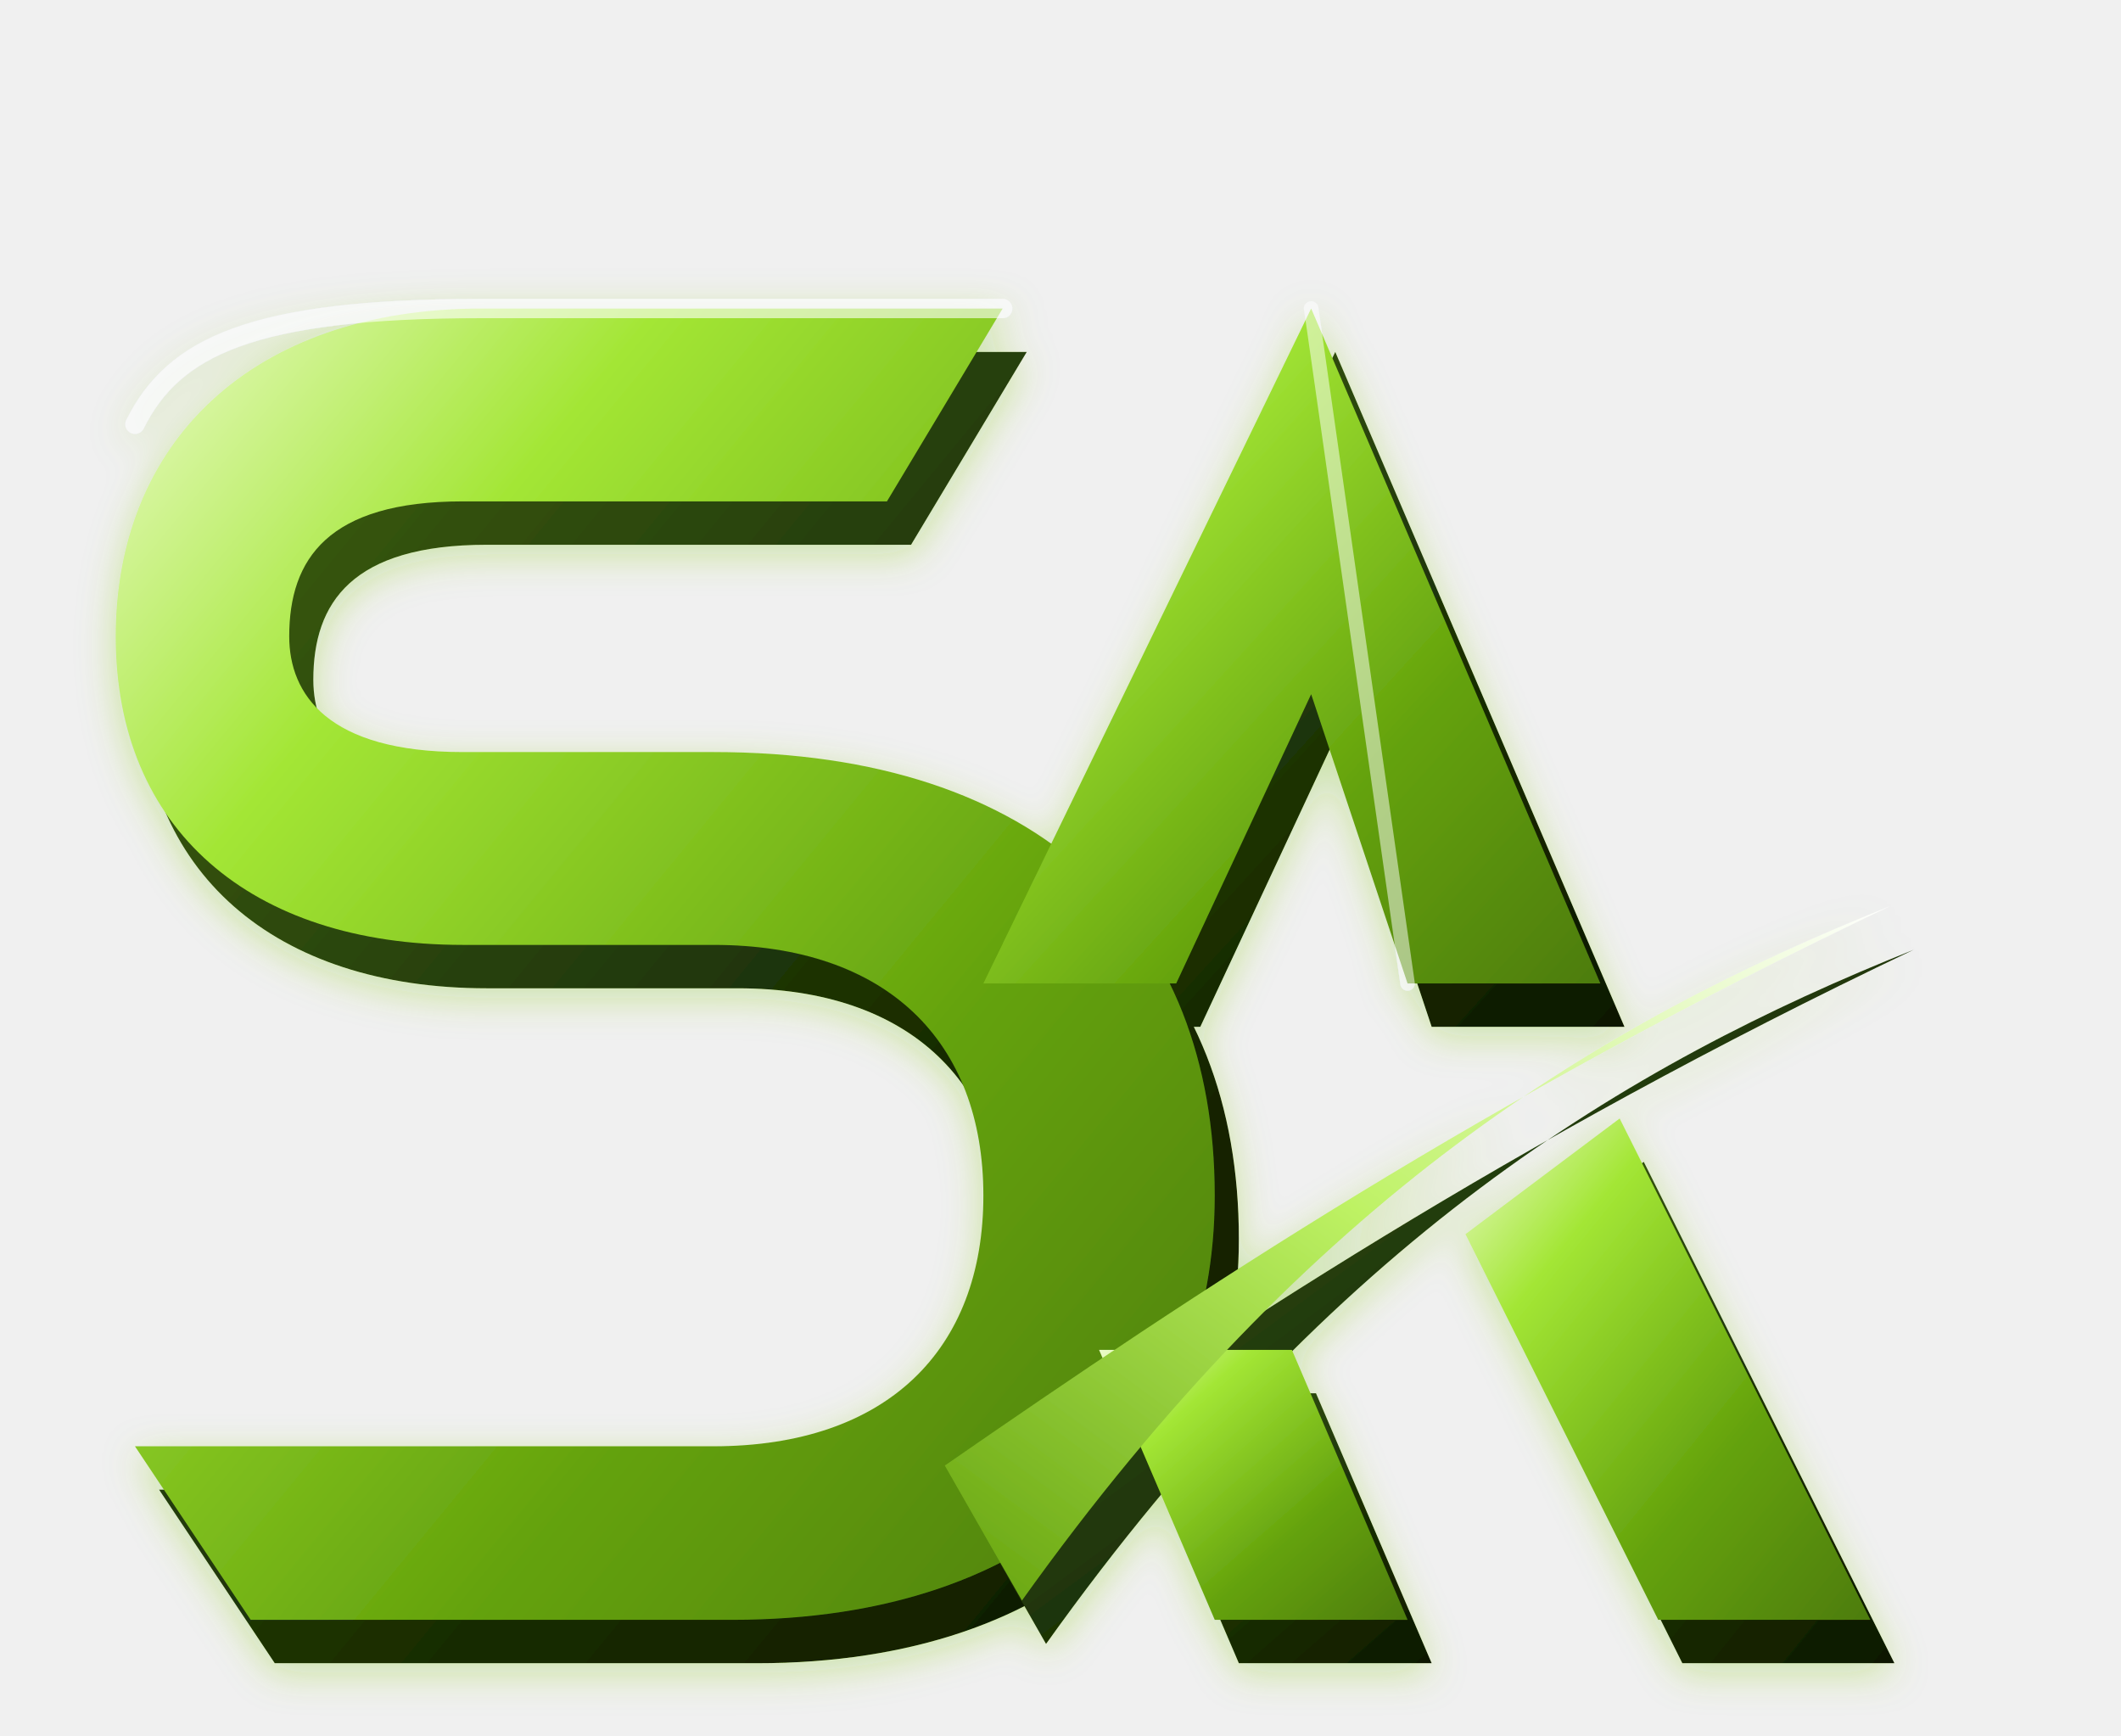
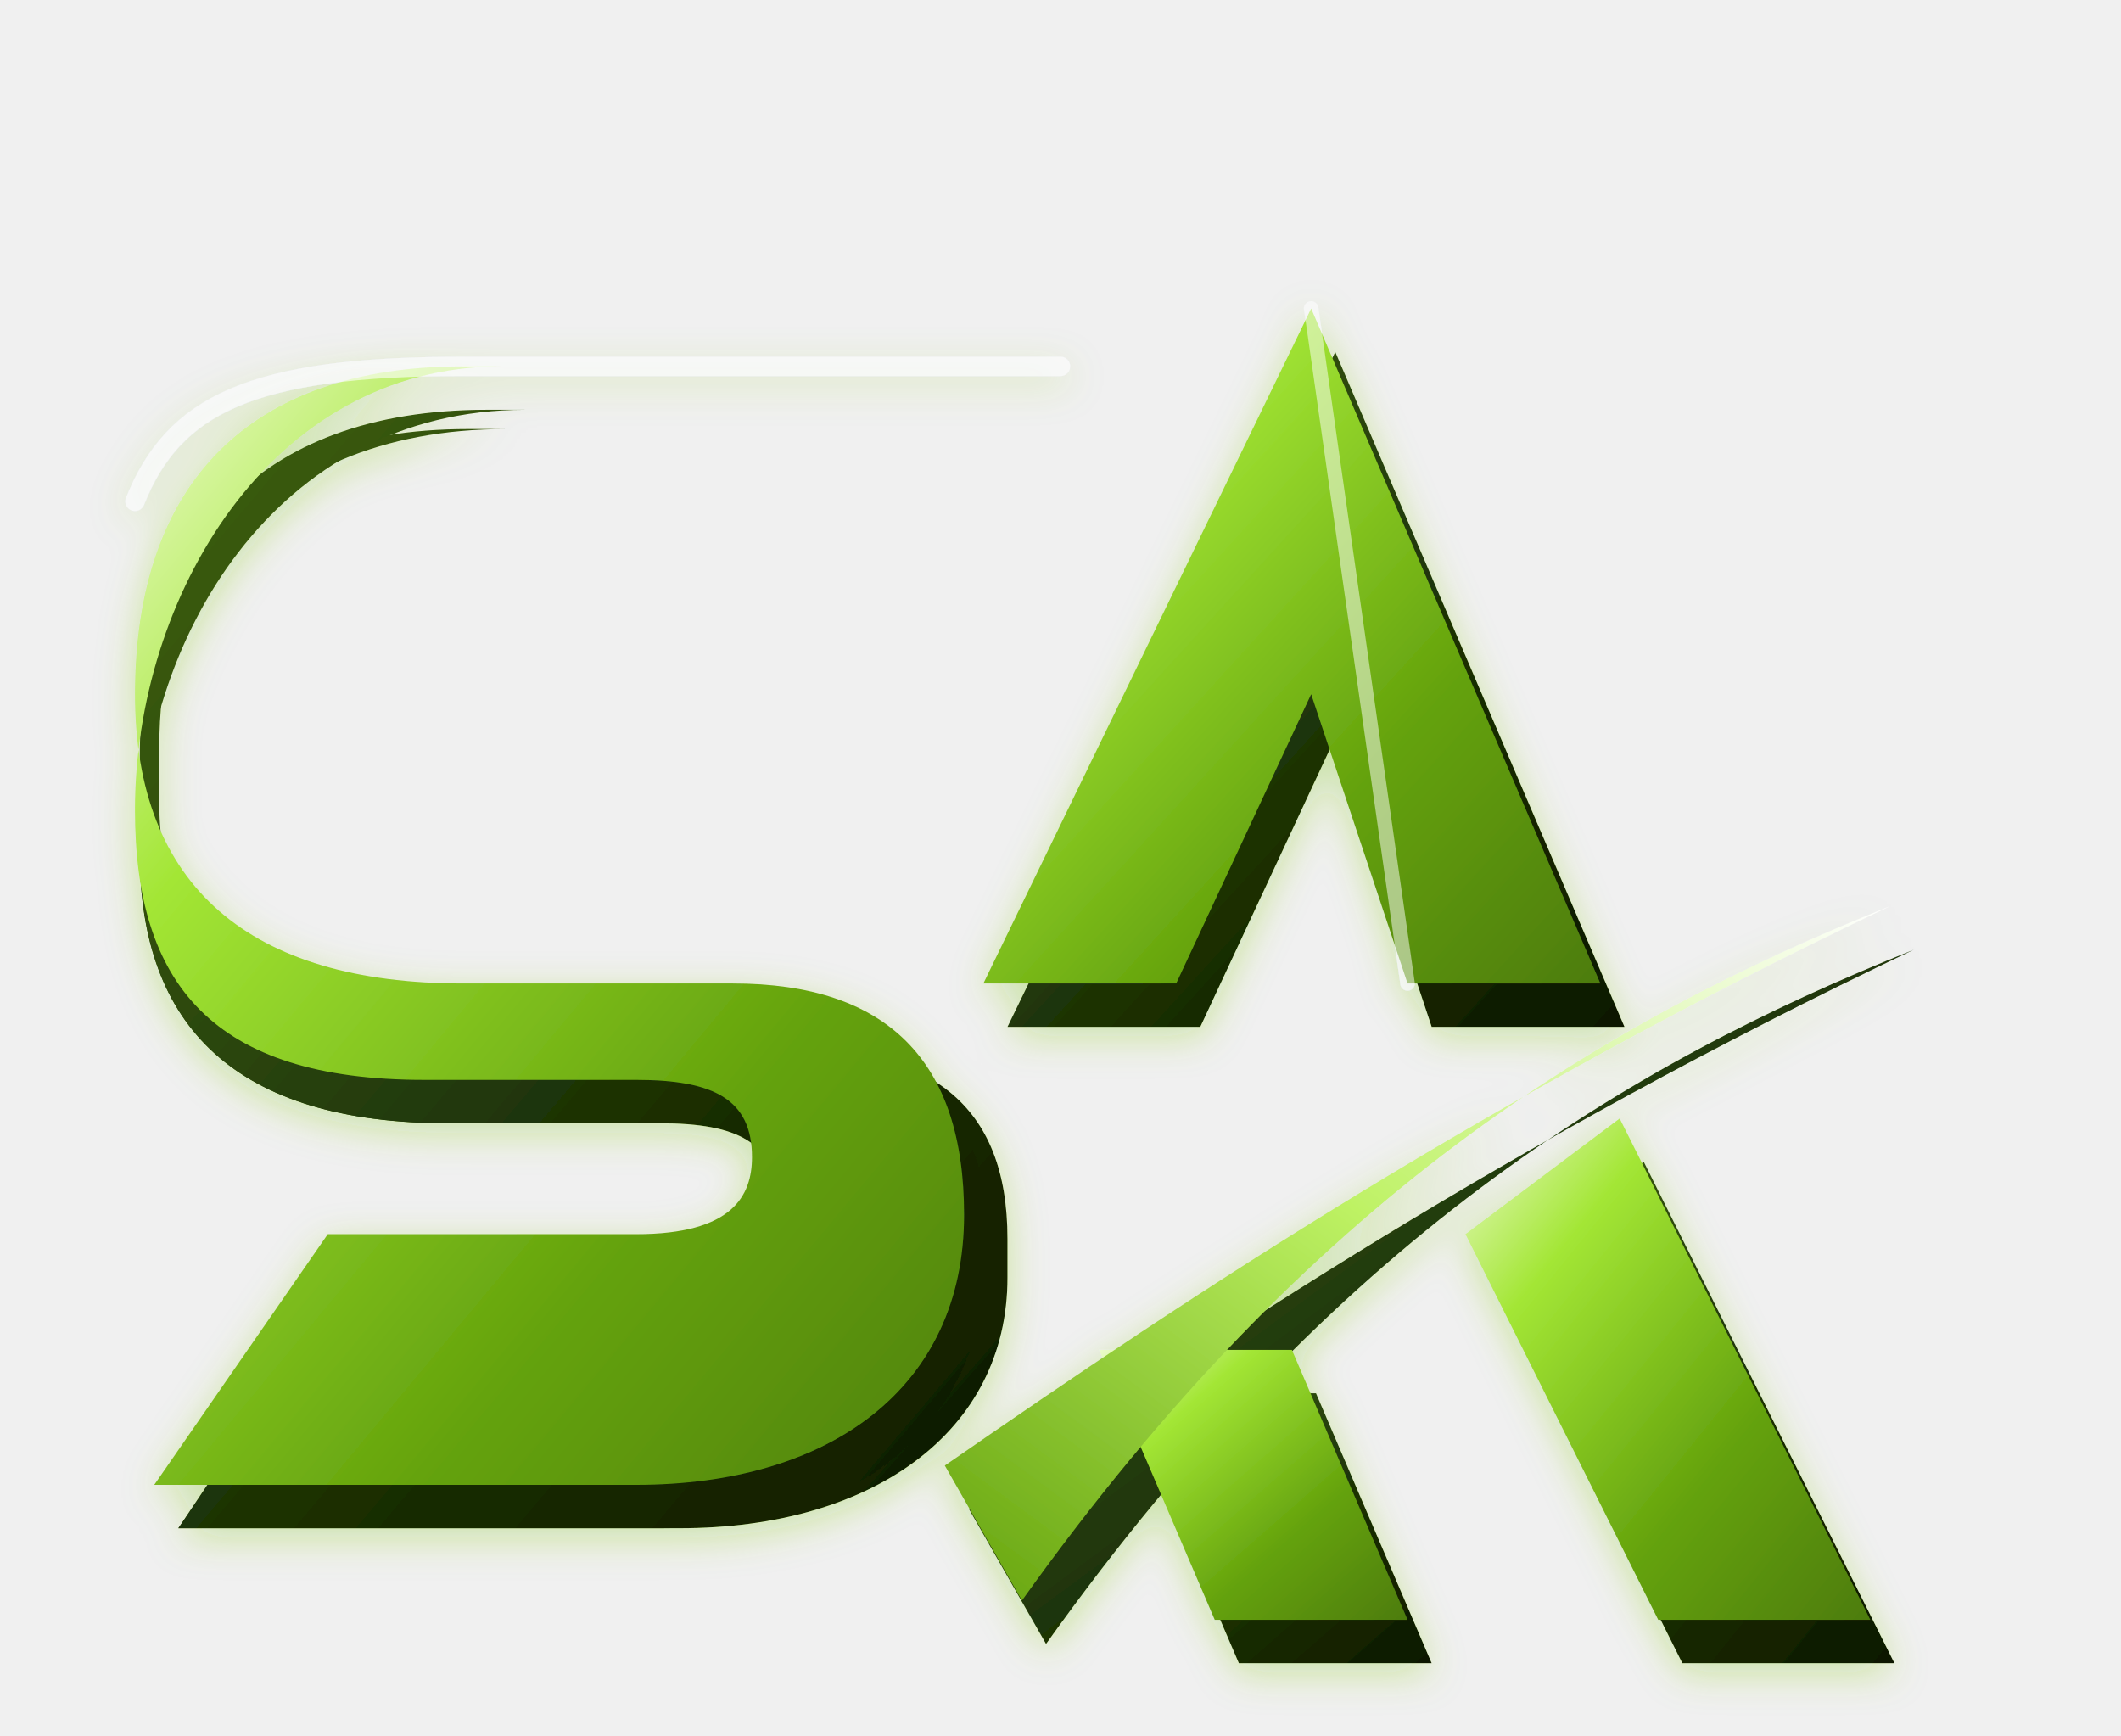
<svg xmlns="http://www.w3.org/2000/svg" viewBox="0 0 220 180" fill="none">
  <defs>
    <linearGradient id="faceGreen" x1="0%" y1="0%" x2="100%" y2="100%">
      <stop offset="0%" stop-color="#ecfccb" />
      <stop offset="25%" stop-color="#a3e635" />
      <stop offset="65%" stop-color="#65a30d" />
      <stop offset="100%" stop-color="#4d7c0f" />
    </linearGradient>
    <linearGradient id="depthGreen" x1="0%" y1="0%" x2="100%" y2="100%">
      <stop offset="0%" stop-color="#3f6212" />
      <stop offset="60%" stop-color="#1a2e05" />
      <stop offset="100%" stop-color="#0d1802" />
    </linearGradient>
    <linearGradient id="edgeGlow" x1="0%" y1="100%" x2="100%" y2="0%">
      <stop offset="0%" stop-color="#65a30d" />
      <stop offset="50%" stop-color="#bef264" />
      <stop offset="100%" stop-color="#ffffff" />
    </linearGradient>
    <filter id="premiumShadow" x="-25%" y="-25%" width="150%" height="150%">
      <feDropShadow dx="0" dy="5" stdDeviation="4" flood-color="#000000" flood-opacity="0.9" />
      <feDropShadow dx="0" dy="1" stdDeviation="2" flood-color="#84cc16" flood-opacity="0.35" />
    </filter>
  </defs>
  <g filter="url(#premiumShadow)">
    <g transform="translate(2.5, 4.5)" fill="url(#depthGreen)">
-       <path d="M 104 32 L 50 32 C 26 32 12 46 12 66 C 12 86 26 98 48 98 L 74 98 C 92 98 102 108 102 124 C 102 140 92 150 74 150 L 14 150 L 26 168 L 76 168 C 108 168 126 150 126 124 C 126 96 108 78 74 78 L 48 78 C 34 78 30 72 30 66 C 30 58 34 52 48 52 L 92 52 Z" />
+       <path d="M 112 40 L 46 40 C 22 40 14 54 14 74 L 14 78 C 14 96 24 104 46 104 L 78 104 C 94 104 102 110 102 124 L 102 128 C 102 144 88 154 68 154 L 16 154 L 32 130 L 68 130 C 76 130 80 126 80 122 L 80 120 C 80 114 76 112 68 112 L 44 112 C 22 112 12 102 12 84 L 12 78 C 12 58 24 40 50 40 Z" />
+       <path d="M 110 38 L 48 38 C 24 38 12 52 12 74 C 12 94 24 104 48 104 L 76 104 C 92 104 100 110 100 124 C 100 144 86 154 66 154 L 16 154 L 34 128 L 66 128 C 76 128 78 124 78 120 C 78 114 74 112 66 112 L 44 112 C 22 112 12 102 12 84 C 12 62 26 38 52 38 Z" />
      <path d="M 136 32 L 102 102 L 122 102 L 136 72 L 146 102 L 166 102 Z" />
      <path d="M 152 128 L 172 168 L 194 168 L 168 116 Z" />
      <path d="M 114 140 L 126 168 L 146 168 L 134 140 Z" />
      <path d="M 98 152 C 124 134 154 114 196 94 C 166 106 136 124 106 166 Z" />
    </g>
    <g fill="url(#faceGreen)">
-       <path d="M 104 32 L 50 32 C 26 32 12 46 12 66 C 12 86 26 98 48 98 L 74 98 C 92 98 102 108 102 124 C 102 140 92 150 74 150 L 14 150 L 26 168 L 76 168 C 108 168 126 150 126 124 C 126 96 108 78 74 78 L 48 78 C 34 78 30 72 30 66 C 30 58 34 52 48 52 L 92 52 Z" />
+       <path d="M 110 38 L 48 38 C 26 38 14 50 14 72 C 14 92 26 102 48 102 L 76 102 C 92 102 100 110 100 126 C 100 144 86 154 66 154 L 16 154 L 34 128 L 66 128 C 76 128 78 124 78 120 C 78 114 74 112 66 112 L 44 112 C 22 112 14 102 14 84 C 14 62 28 38 52 38 Z" />
      <path d="M 136 32 L 102 102 L 122 102 L 136 72 L 146 102 L 166 102 Z" />
      <path d="M 152 128 L 172 168 L 194 168 L 168 116 Z" />
      <path d="M 114 140 L 126 168 L 146 168 L 134 140 Z" />
      <path d="M 98 152 C 124 134 154 114 196 94 C 166 106 136 124 106 166 Z" fill="url(#edgeGlow)" />
    </g>
-     <path d="M 104 32 L 50 32 C 26 32 18 36 14 44" stroke="#ffffff" stroke-width="2" stroke-linecap="round" opacity="0.6" />
+     <path d="M 110 38 L 48 38 C 26 38 18 42 14 52" stroke="#ffffff" stroke-width="2" stroke-linecap="round" opacity="0.6" />
    <path d="M 136 32 L 146 102" stroke="#ffffff" stroke-width="1.5" stroke-linecap="round" opacity="0.5" />
  </g>
</svg>
